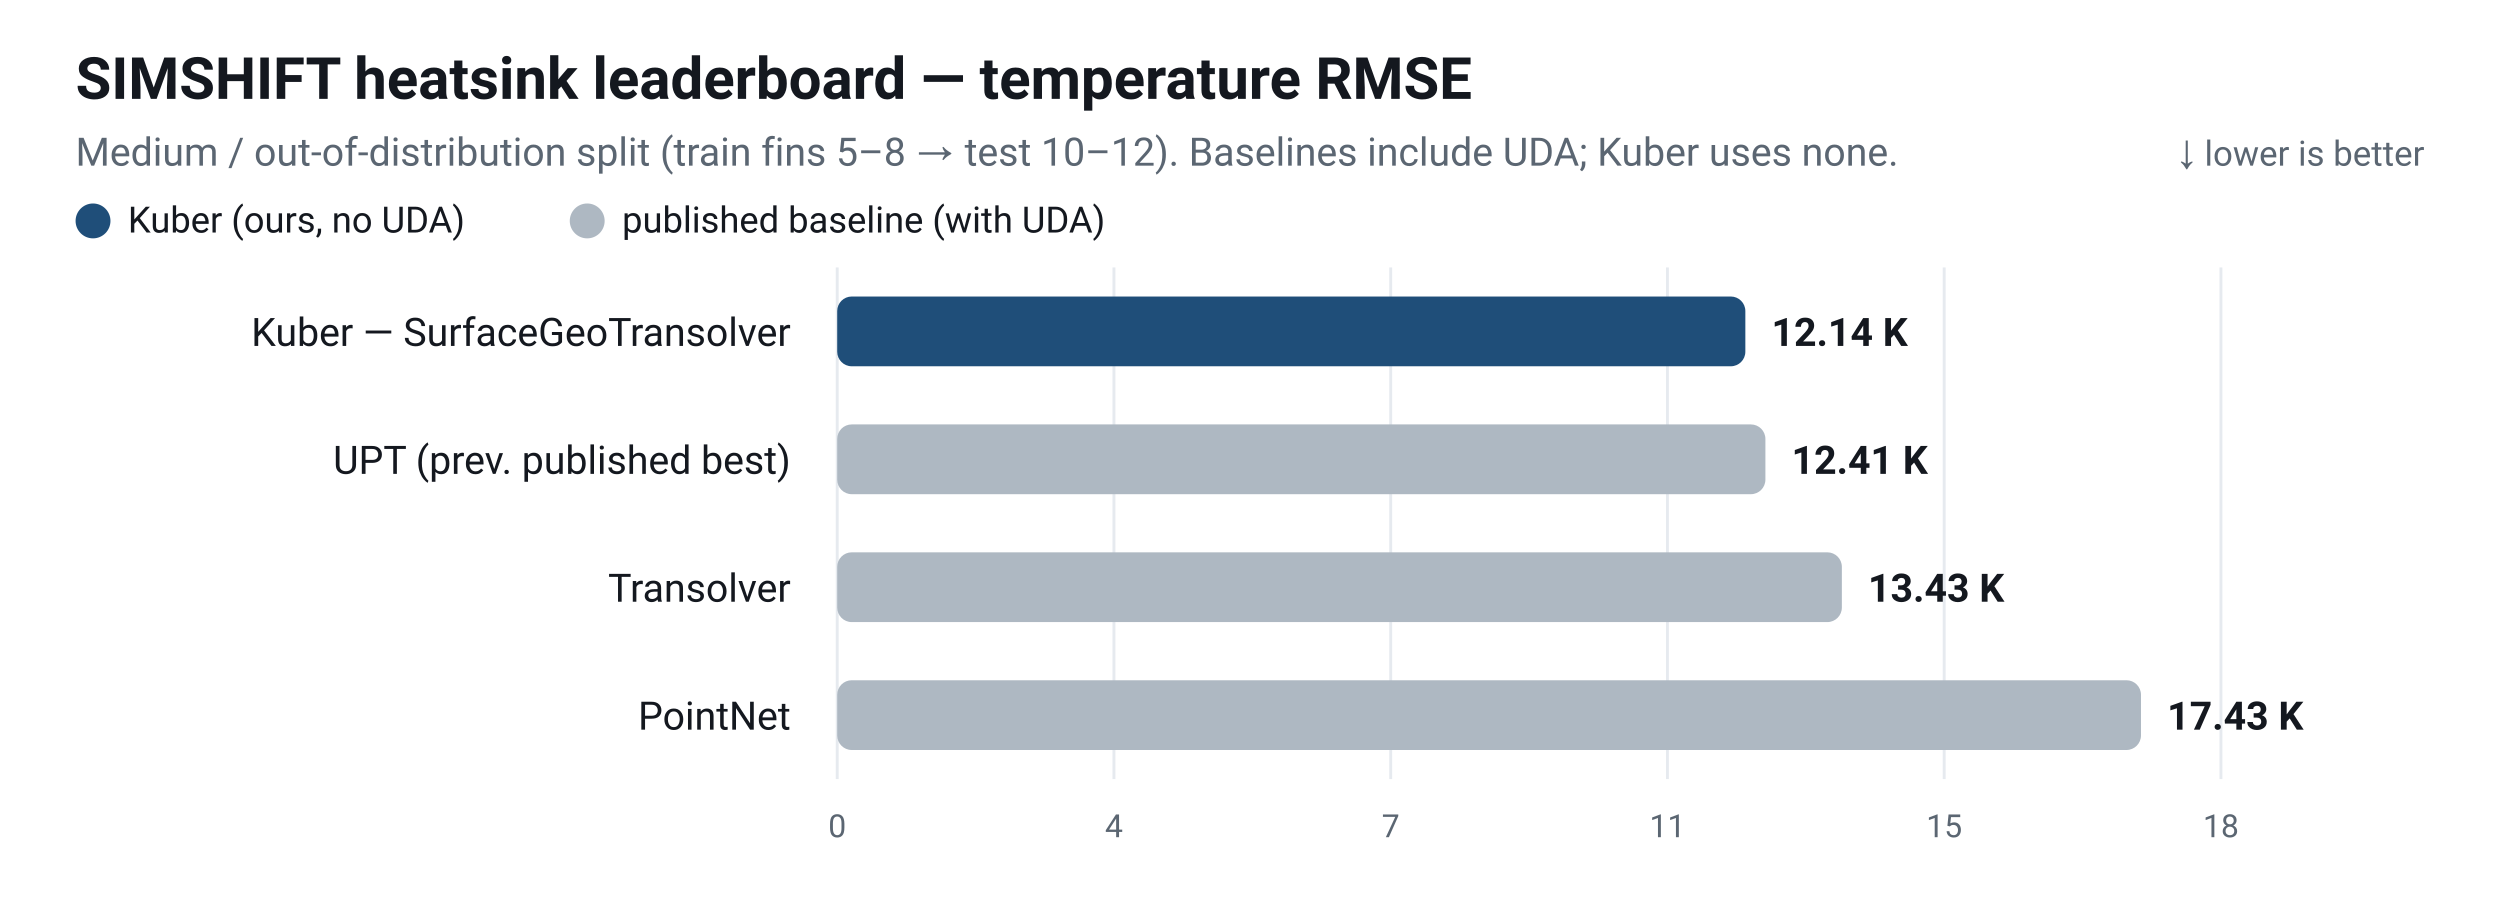
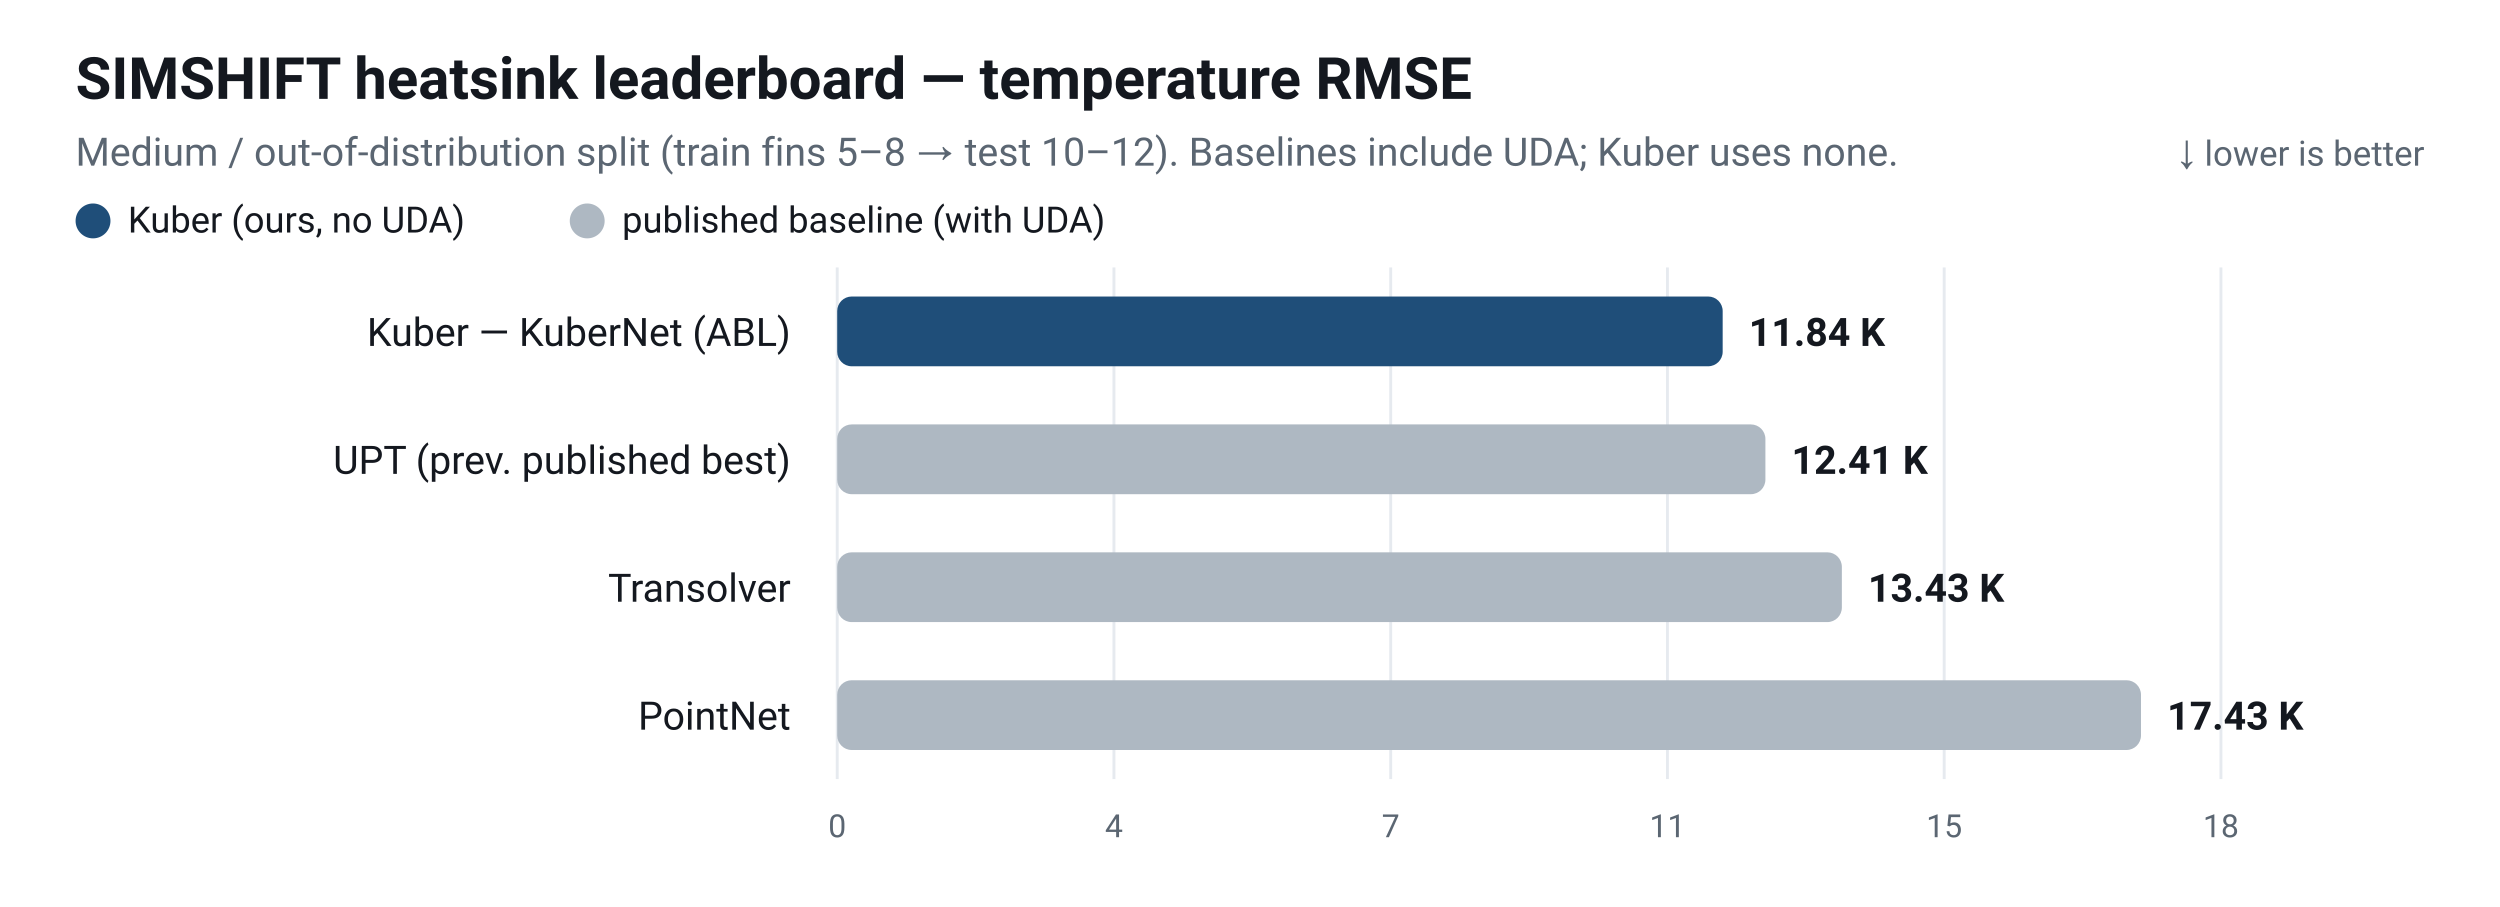
<svg xmlns="http://www.w3.org/2000/svg" width="860" height="312" viewBox="0 0 860 312" font-family="-apple-system,BlinkMacSystemFont,'Segoe UI',Roboto,Helvetica,Arial,sans-serif" role="img" aria-label="SIMSHIFT heatsink leaderboard — temperature RMSE">
  <rect width="860" height="312" fill="#FFFFFF" />
  <text x="26" y="34" font-size="20" font-weight="700" fill="#14181F">SIMSHIFT heatsink leaderboard — temperature RMSE</text>
  <text x="26" y="57" font-size="13.5" fill="#5B6672">Medium / out-of-distribution split (train fins 5–8 → test 10–12). Baselines include UDA; Kuber uses none.</text>
  <text x="834" y="57" font-size="12" fill="#5B6672" text-anchor="end">↓ lower is better</text>
  <circle cx="32" cy="76" r="6" fill="#1F4E79" />
  <text x="44" y="80" font-size="12.5" fill="#14181F">Kuber (ours, no UDA)</text>
  <circle cx="202.0" cy="76" r="6" fill="#AEB8C2" />
  <text x="214.0" y="80" font-size="12.5" fill="#14181F">published baseline (with UDA)</text>
  <line x1="288.0" y1="92" x2="288.0" y2="268" stroke="#E6EAEF" stroke-width="1" />
  <text x="288.0" y="288" font-size="11" fill="#5B6672" text-anchor="middle">0</text>
  <line x1="383.2" y1="92" x2="383.2" y2="268" stroke="#E6EAEF" stroke-width="1" />
  <text x="383.2" y="288" font-size="11" fill="#5B6672" text-anchor="middle">4</text>
  <line x1="478.4" y1="92" x2="478.4" y2="268" stroke="#E6EAEF" stroke-width="1" />
  <text x="478.4" y="288" font-size="11" fill="#5B6672" text-anchor="middle">7</text>
  <line x1="573.6" y1="92" x2="573.6" y2="268" stroke="#E6EAEF" stroke-width="1" />
  <text x="573.6" y="288" font-size="11" fill="#5B6672" text-anchor="middle">11</text>
  <line x1="668.8" y1="92" x2="668.8" y2="268" stroke="#E6EAEF" stroke-width="1" />
  <text x="668.8" y="288" font-size="11" fill="#5B6672" text-anchor="middle">15</text>
  <line x1="764.0" y1="92" x2="764.0" y2="268" stroke="#E6EAEF" stroke-width="1" />
  <text x="764.0" y="288" font-size="11" fill="#5B6672" text-anchor="middle">18</text>
-   <text x="272" y="119.0" font-size="13.5" fill="#14181F" text-anchor="end">Kuber — SurfaceGeoTransolver</text>
-   <rect x="288" y="102.0" width="312.4" height="24" rx="5" fill="#1F4E79" />
-   <text x="609.4" y="119.0" font-size="13.5" font-weight="700" fill="#14181F">12.14 K</text>
+   <text x="272" y="119.0" font-size="13.5" fill="#14181F" text-anchor="end">Kuber — KuberNet (ABL)</text>
+   <rect x="288" y="102.0" width="304.6" height="24" rx="5" fill="#1F4E79" />
+   <text x="601.6" y="119.0" font-size="13.5" font-weight="700" fill="#14181F">11.84 K</text>
  <text x="272" y="163.0" font-size="13.5" fill="#14181F" text-anchor="end">UPT  (prev. published best)</text>
  <rect x="288" y="146.0" width="319.3" height="24" rx="5" fill="#AEB8C2" />
  <text x="616.3" y="163.0" font-size="13.5" font-weight="700" fill="#14181F">12.41 K</text>
  <text x="272" y="207.0" font-size="13.5" fill="#14181F" text-anchor="end">Transolver</text>
  <rect x="288" y="190.0" width="345.6" height="24" rx="5" fill="#AEB8C2" />
  <text x="642.6" y="207.0" font-size="13.5" font-weight="700" fill="#14181F">13.43 K</text>
  <text x="272" y="251.0" font-size="13.5" fill="#14181F" text-anchor="end">PointNet</text>
  <rect x="288" y="234.0" width="448.5" height="24" rx="5" fill="#AEB8C2" />
  <text x="745.5" y="251.0" font-size="13.5" font-weight="700" fill="#14181F">17.43 K</text>
</svg>
